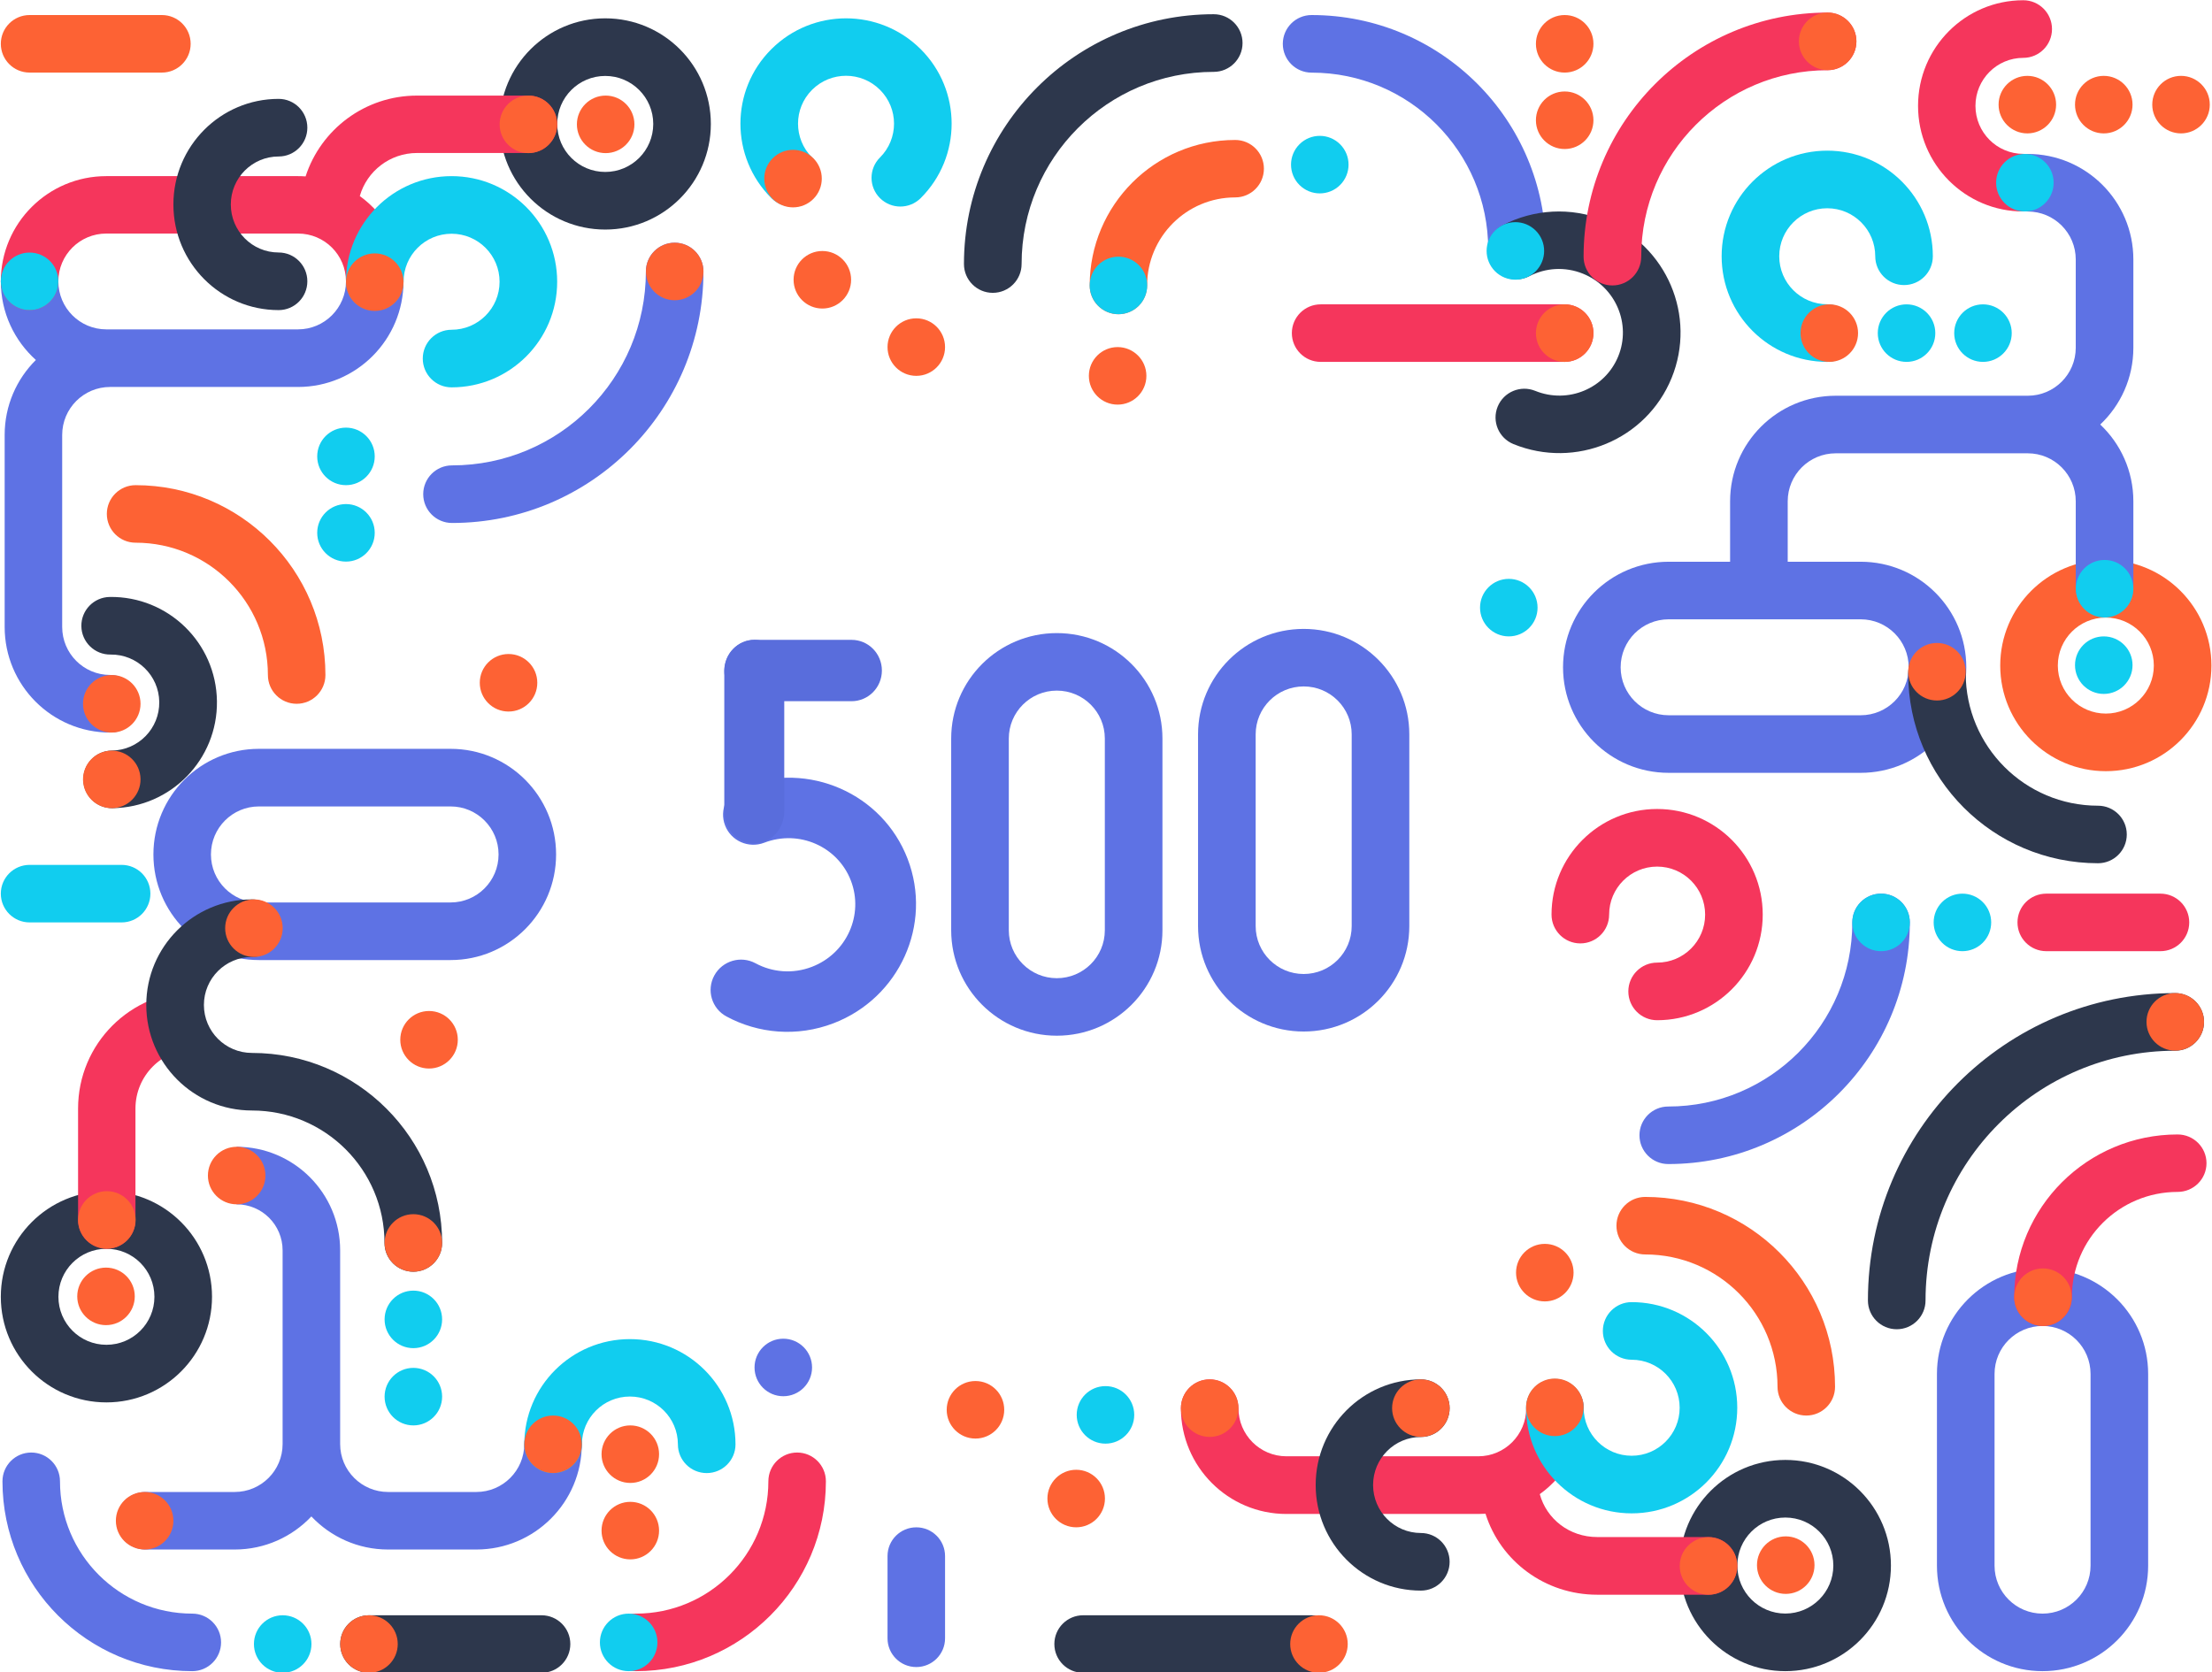
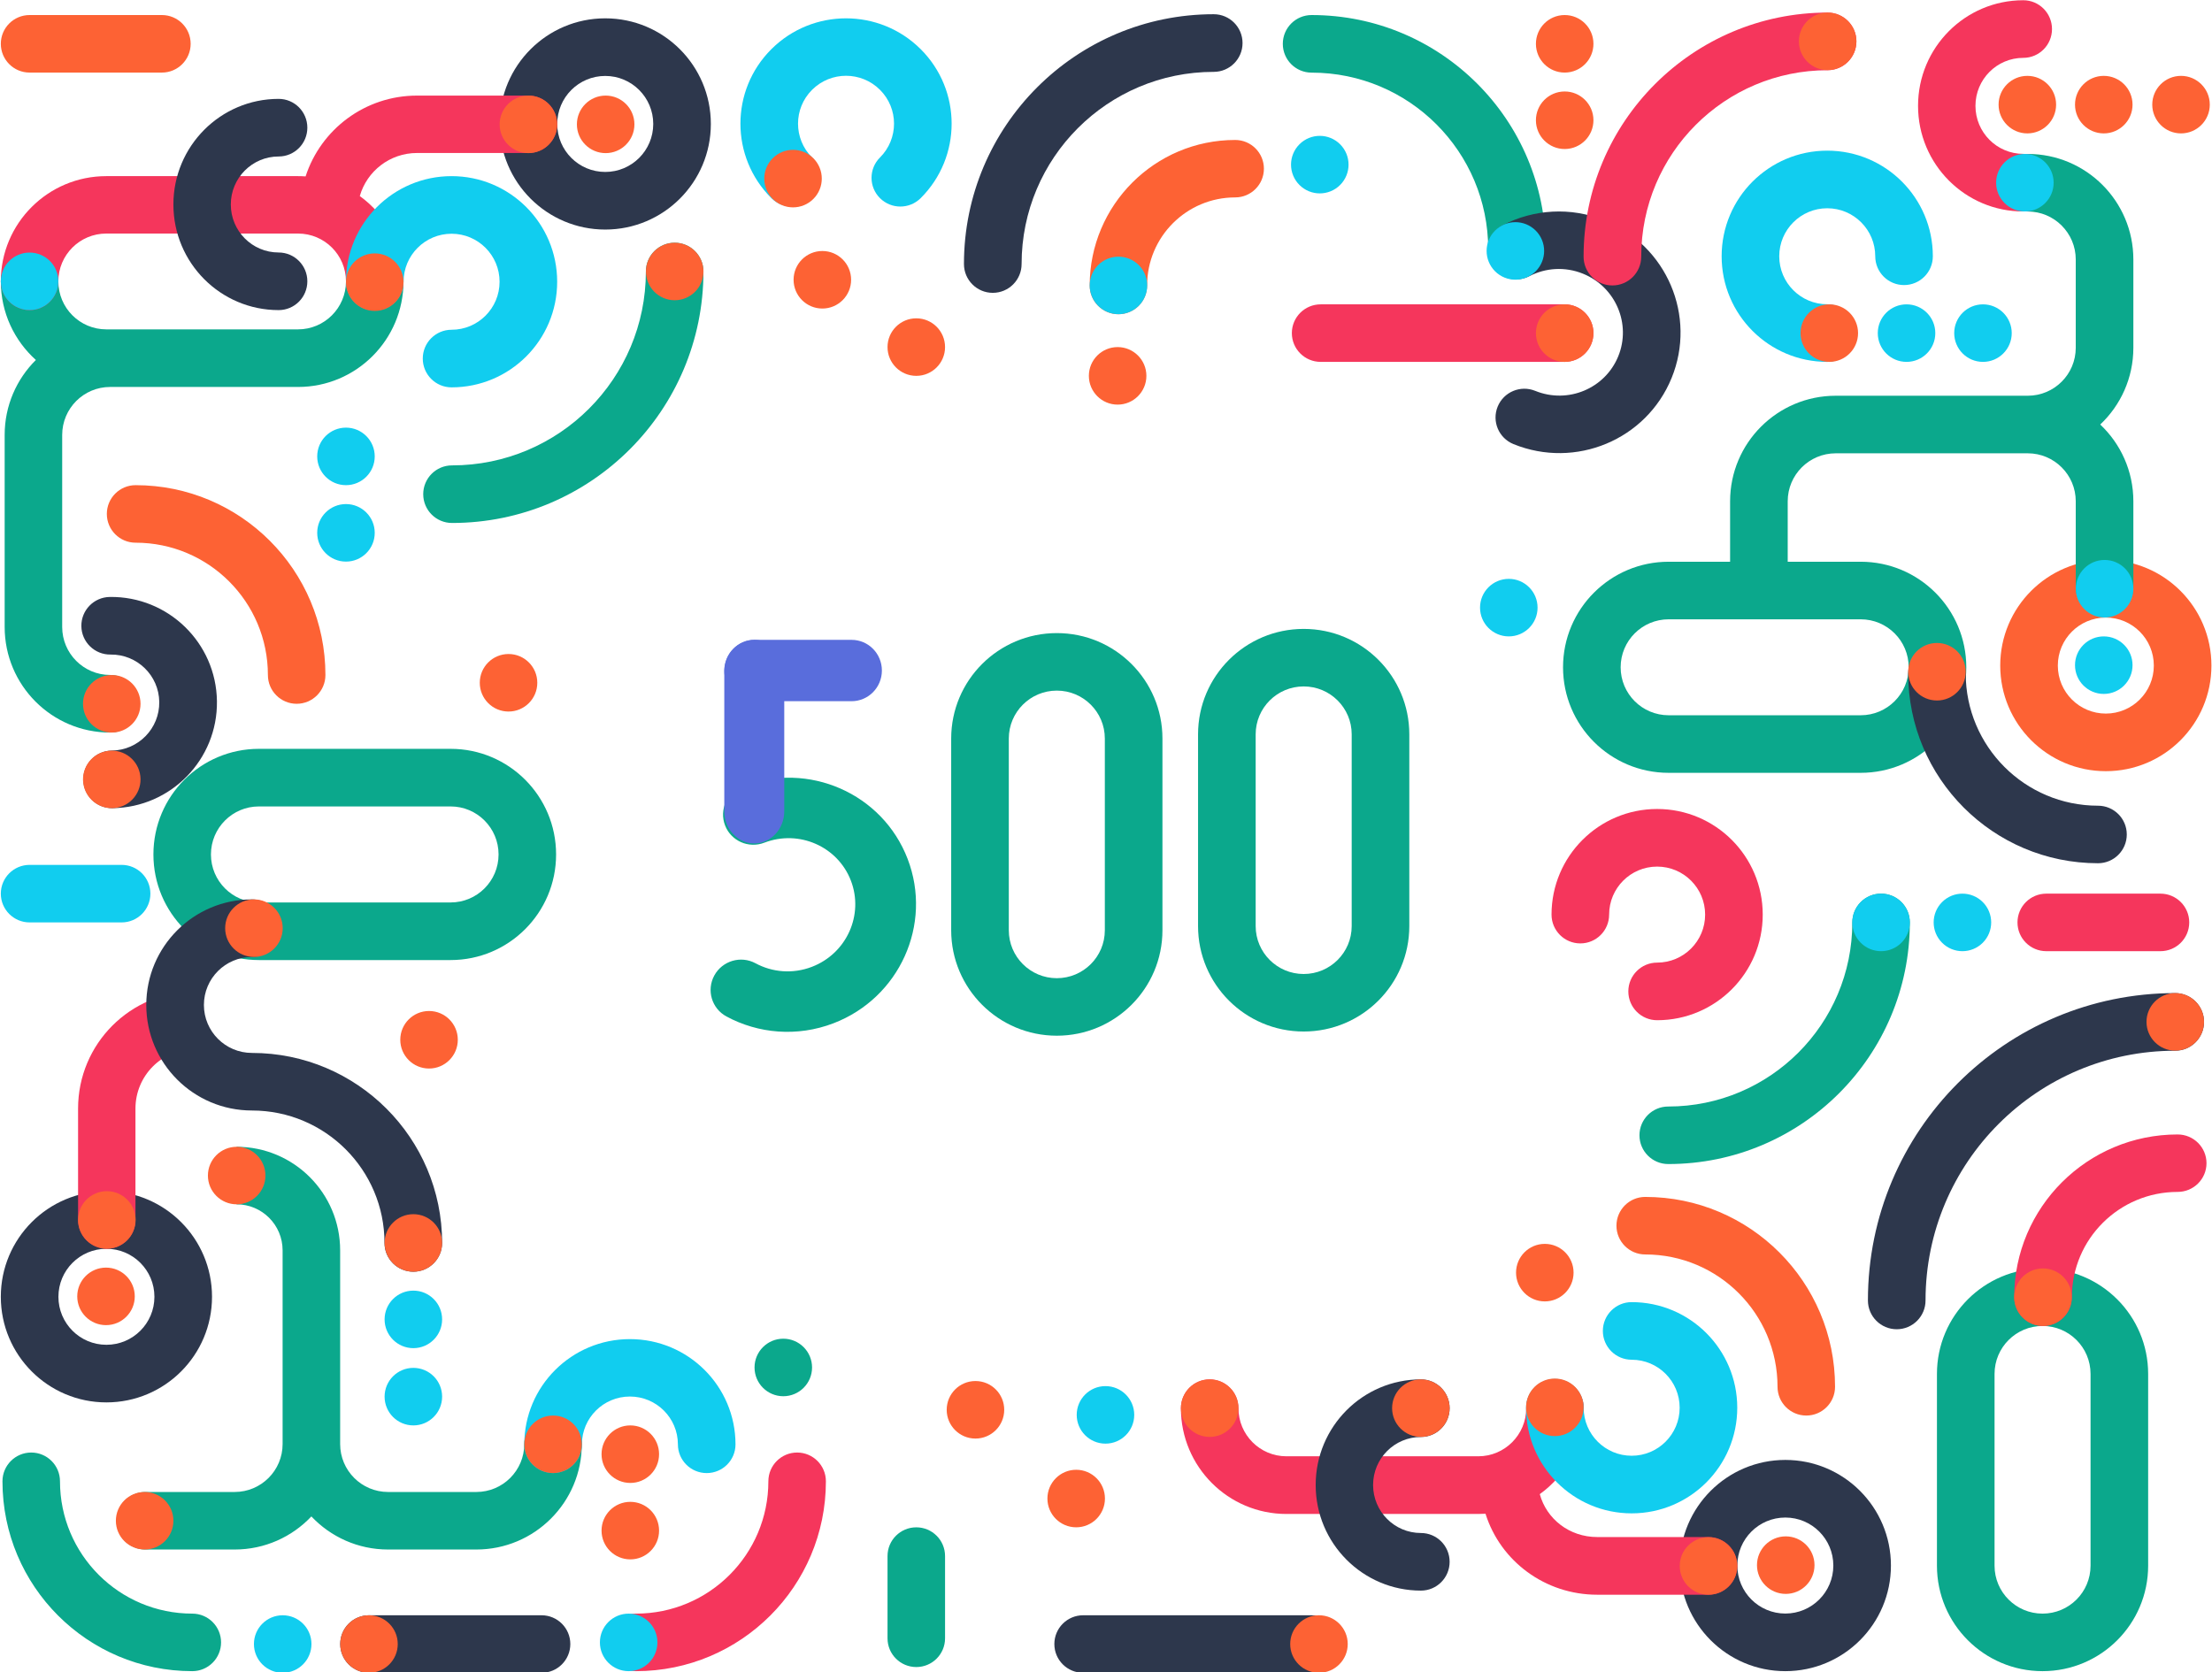
<svg xmlns="http://www.w3.org/2000/svg" height="1199" viewBox="0 0 1586 1199" width="1586">
  <g fill="none" fill-rule="evenodd" transform="translate(.589219 .178782)">
    <path d="m1543.701 477.112c0-19.013-15.405-34.426-34.416-34.426-19.011 0-34.416 15.413-34.416 34.426 0 19.013 15.405 34.426 34.416 34.426 19.011 0 34.416-15.413 34.416-34.426zm-34.416-75.737c41.822 0 75.715 33.908 75.715 75.737 0 41.829-33.893 75.737-75.715 75.737-41.822 0-75.715-33.908-75.715-75.737 0-41.829 33.893-75.737 75.715-75.737z" fill="#fd6234" />
    <path d="m1507.812 497.446c-11.384 0-20.623-9.236-20.623-20.629 0-11.393 9.239-20.629 20.623-20.629s20.623 9.236 20.623 20.629c0 11.393-9.239 20.629-20.623 20.629z" fill="#11cdef" />
    <path d="m243.348 1178.782c0-11.393 9.233-20.629 20.623-20.629h123.736c11.389 0 20.623 9.236 20.623 20.629 0 11.393-9.233 20.629-20.623 20.629h-123.736c-11.389 0-20.623-9.236-20.623-20.629z" fill="#2d374c" />
-     <path d="m398.128 612.558c0 41.829-33.854 75.737-75.616 75.737h-137.485c-41.762 0-75.616-33.908-75.616-75.737s33.854-75.737 75.616-75.737h137.485c41.762 0 75.616 33.908 75.616 75.737zm-75.616 34.426c18.982 0 34.371-15.413 34.371-34.426 0-19.013-15.389-34.426-34.371-34.426h-137.485c-18.982 0-34.371 15.413-34.371 34.426 0 19.013 15.389 34.426 34.371 34.426z" fill="#5e72e4" />
-     <path d="m1078.506 595.18c0 41.829-33.854 75.737-75.616 75.737h-137.485c-41.762 0-75.616-33.908-75.616-75.737s33.854-75.737 75.616-75.737h137.485c41.762 0 75.616 33.908 75.616 75.737zm-75.616 34.426c18.982 0 34.371-15.413 34.371-34.426 0-19.013-15.389-34.426-34.371-34.426h-137.485c-18.982 0-34.371 15.413-34.371 34.426 0 19.013 15.389 34.426 34.371 34.426z" fill="#5e72e4" transform="matrix(0 -1 1 0 338.9676 1529.327)" />
-     <path d="m901.506 598.18c0 41.829-33.854 75.737-75.616 75.737h-137.485c-41.762 0-75.616-33.908-75.616-75.737s33.854-75.737 75.616-75.737h137.485c41.762 0 75.616 33.908 75.616 75.737zm-75.616 34.426c18.982 0 34.371-15.413 34.371-34.426 0-19.013-15.389-34.426-34.371-34.426h-137.485c-18.982 0-34.371 15.413-34.371 34.426 0 19.013 15.389 34.426 34.371 34.426z" fill="#5e72e4" transform="matrix(0 -1 1 0 158.9676 1355.327)" />
-     <path d="m83.08 1090.373c0 11.393 9.236 20.629 20.629 20.629h63.949c21.674 0 41.219-9.117 55.01-23.724 13.791 14.608 33.336 23.724 55.01 23.724h63.262c41.775 0 75.639-33.864 75.639-75.638 0-11.393-9.236-20.629-20.629-20.629-11.393 0-20.629 9.236-20.629 20.629 0 18.988-15.393 34.381-34.381 34.381h-63.262c-18.988 0-34.381-15.393-34.381-34.381v-138.9c0-41.014-33.249-74.263-74.264-74.263v41.257c18.229 0 33.006 14.777 33.006 33.006v138.9c0 18.988-15.393 34.381-34.381 34.381h-63.949c-11.393 0-20.629 9.236-20.629 20.629z" fill="#5e72e4" />
+     <path d="m398.128 612.558c0 41.829-33.854 75.737-75.616 75.737h-137.485c-41.762 0-75.616-33.908-75.616-75.737s33.854-75.737 75.616-75.737h137.485c41.762 0 75.616 33.908 75.616 75.737zm-75.616 34.426c18.982 0 34.371-15.413 34.371-34.426 0-19.013-15.389-34.426-34.371-34.426h-137.485c-18.982 0-34.371 15.413-34.371 34.426 0 19.013 15.389 34.426 34.371 34.426z" fill="#0ba88c" />
+     <path d="m1078.506 595.18c0 41.829-33.854 75.737-75.616 75.737h-137.485c-41.762 0-75.616-33.908-75.616-75.737s33.854-75.737 75.616-75.737h137.485c41.762 0 75.616 33.908 75.616 75.737zm-75.616 34.426c18.982 0 34.371-15.413 34.371-34.426 0-19.013-15.389-34.426-34.371-34.426h-137.485c-18.982 0-34.371 15.413-34.371 34.426 0 19.013 15.389 34.426 34.371 34.426z" fill="#0ba88c" transform="matrix(0 -1 1 0 338.9676 1529.327)" />
+     <path d="m901.506 598.18c0 41.829-33.854 75.737-75.616 75.737h-137.485c-41.762 0-75.616-33.908-75.616-75.737s33.854-75.737 75.616-75.737h137.485c41.762 0 75.616 33.908 75.616 75.737zm-75.616 34.426c18.982 0 34.371-15.413 34.371-34.426 0-19.013-15.389-34.426-34.371-34.426h-137.485c-18.982 0-34.371 15.413-34.371 34.426 0 19.013 15.389 34.426 34.371 34.426z" fill="#0ba88c" transform="matrix(0 -1 1 0 158.9676 1355.327)" />
+     <path d="m83.08 1090.373c0 11.393 9.236 20.629 20.629 20.629h63.949c21.674 0 41.219-9.117 55.01-23.724 13.791 14.608 33.336 23.724 55.01 23.724h63.262c41.775 0 75.639-33.864 75.639-75.638 0-11.393-9.236-20.629-20.629-20.629-11.393 0-20.629 9.236-20.629 20.629 0 18.988-15.393 34.381-34.381 34.381h-63.262c-18.988 0-34.381-15.393-34.381-34.381v-138.9c0-41.014-33.249-74.263-74.264-74.263v41.257c18.229 0 33.006 14.777 33.006 33.006v138.9c0 18.988-15.393 34.381-34.381 34.381h-63.949c-11.393 0-20.629 9.236-20.629 20.629z" fill="#0ba88c" />
    <g transform="translate(460.7233 458.666)">
-       <path d="m103.184 234.667c26.746 0 48.251-21.437 48.251-47.667s-21.505-47.667-48.251-47.667c-14.776 0-27.96 6.532-36.831 16.871-7.81 9.103-21.559 10.185-30.709 2.417-9.152-7.768-10.239-21.444-2.429-30.546 16.822-19.607 41.949-32.075 69.97-32.075 50.612 0 91.816 40.645 91.816 91s-41.204 91-91.816 91c-12.03 0-21.783-9.701-21.783-21.667 0-11.966 9.753-21.667 21.783-21.667z" fill="#5e72e4" transform="matrix(.9335804 -.3583679 -.3583679 -.9335804 74.42059 401.5376)" />
+       <path d="m103.184 234.667c26.746 0 48.251-21.437 48.251-47.667s-21.505-47.667-48.251-47.667c-14.776 0-27.96 6.532-36.831 16.871-7.81 9.103-21.559 10.185-30.709 2.417-9.152-7.768-10.239-21.444-2.429-30.546 16.822-19.607 41.949-32.075 69.97-32.075 50.612 0 91.816 40.645 91.816 91s-41.204 91-91.816 91c-12.03 0-21.783-9.701-21.783-21.667 0-11.966 9.753-21.667 21.783-21.667z" fill="#0ba88c" transform="matrix(.9335804 -.3583679 -.3583679 -.9335804 74.42059 401.5376)" />
      <g fill="#596ddc">
        <path d="m79.5 0c11.874 0 21.5 10.321 21.5 23.053v99.895c0 12.731-9.626 23.053-21.5 23.053s-21.5-10.321-21.5-23.053v-99.895c0-12.731 9.626-23.053 21.5-23.053z" />
        <path d="m58 22c0-12.15 9.729-22 21.731-22h69.538c12.002 0 21.731 9.85 21.731 22 0 12.15-9.729 22-21.731 22h-69.538c-12.002 0-21.731-9.85-21.731-22z" />
      </g>
    </g>
    <path d="m630.348 112.773c13.44-13.407 13.44-35.145 0-48.553s-35.231-13.407-48.671 0c-13.44 13.407-13.44 35.145 0 48.553 8.064 8.044 8.064 21.088 0 29.131-8.064 8.045-21.14 8.045-29.203 0-29.569-29.496-29.569-77.319 0-106.815 29.567-29.496 77.507-29.496 107.076 0 29.569 29.496 29.569 77.319 0 106.815-8.064 8.045-21.138 8.045-29.203 0-8.064-8.043-8.064-21.086 0-29.131z" fill="#11cdef" />
    <path d="m553.425 113.311c8.054-8.056 21.111-8.056 29.165 0 8.054 8.056 8.054 21.117 0 29.173-8.054 8.056-21.111 8.056-29.165 0-8.054-8.056-8.054-21.117 0-29.173z" fill="#fd6234" />
    <path d="m169.106 863.458c-11.389 0-20.623-9.236-20.623-20.629 0-11.393 9.233-20.629 20.623-20.629s20.623 9.236 20.623 20.629c0 11.393-9.233 20.629-20.623 20.629z" fill="#fd6234" />
    <path d="m110.13 929.764c0-19.013-15.408-34.426-34.416-34.426s-34.416 15.413-34.416 34.426c0 19.013 15.408 34.426 34.416 34.426s34.416-15.413 34.416-34.426zm-34.416-75.737c41.816 0 75.715 33.908 75.715 75.737 0 41.829-33.899 75.737-75.715 75.737s-75.715-33.908-75.715-75.737c0-41.829 33.899-75.737 75.715-75.737z" fill="#2d374c" />
    <path d="m139.056 752.107c-23.483 0-42.52 19.107-42.52 42.678v79.849c0 11.405-9.211 20.651-20.574 20.651s-20.574-9.246-20.574-20.651v-79.849c0-46.38 37.46-83.979 83.669-83.979z" fill="#f5365c" fill-rule="nonzero" />
    <path d="m76.009 895.285c-11.39 0-20.623-9.236-20.623-20.629 0-11.393 9.233-20.629 20.623-20.629s20.623 9.236 20.623 20.629c0 11.393-9.233 20.629-20.623 20.629z" fill="#fd6234" />
    <path d="m75.42 950.098c-11.39 0-20.623-9.236-20.623-20.629 0-11.393 9.233-20.629 20.623-20.629 11.39 0 20.623 9.236 20.623 20.629 0 11.393-9.233 20.629-20.623 20.629z" fill="#fd6234" />
    <path d="m79.588 538.062c19.033-.248 34.262-15.86 34.015-34.872-.248-19.012-15.878-34.224-34.911-33.976-11.42.149-20.798-8.978-20.947-20.386-.149-11.406 8.989-20.774 20.409-20.923 41.873-.544 76.26 32.922 76.804 74.749.545 41.826-32.959 76.173-74.832 76.716-11.42.149-20.798-8.978-20.947-20.386-.148-11.406 8.989-20.774 20.409-20.922z" fill="#2d374c" />
    <path d="m180.049 686.081c-19.018 0-34.435 15.404-34.435 34.406 0 19.002 15.417 34.406 34.435 34.406 75.31 0 136.362 61.001 136.362 136.25 0 11.401-9.251 20.644-20.661 20.644s-20.661-9.243-20.661-20.644c0-52.446-42.551-94.962-95.04-94.962-41.84 0-75.757-33.889-75.757-75.694 0-41.805 33.917-75.694 75.757-75.694 11.41 0 20.661 9.243 20.661 20.644 0 11.401-9.251 20.644-20.661 20.644z" fill="#2d374c" />
    <path d="m485.463 1035.602c0-18.949-15.409-34.311-34.416-34.311s-34.416 15.362-34.416 34.311c0 11.369-9.245 20.587-20.649 20.587s-20.649-9.217-20.649-20.587c0-41.689 33.898-75.484 75.715-75.484 41.817 0 75.715 33.795 75.715 75.484 0 11.369-9.245 20.587-20.649 20.587-11.404 0-20.649-9.217-20.649-20.587z" fill="#11cdef" />
    <path d="m869.647 51.358c-76.08 0-137.755 61.693-137.755 137.796 0 11.415-9.252 20.669-20.663 20.669s-20.663-9.254-20.663-20.669c0-98.933 80.178-179.134 179.082-179.134 11.412 0 20.663 9.254 20.663 20.669s-9.252 20.669-20.663 20.669z" fill="#2d374c" />
-     <path d="m1066.444 178.564c0-69.949-56.689-126.655-126.618-126.655-11.401 0-20.644-9.245-20.644-20.65 0-11.405 9.243-20.65 20.644-20.65 92.732 0 167.906 75.196 167.906 167.955 0 11.404-9.243 20.65-20.644 20.65s-20.644-9.246-20.644-20.65z" fill="#5e72e4" />
+     <path d="m1066.444 178.564c0-69.949-56.689-126.655-126.618-126.655-11.401 0-20.644-9.245-20.644-20.65 0-11.405 9.243-20.65 20.644-20.65 92.732 0 167.906 75.196 167.906 167.955 0 11.404-9.243 20.65-20.644 20.65s-20.644-9.246-20.644-20.65z" fill="#0ba88c" />
    <g fill="#fd6234">
      <path d="m58.924 559.011c-.148-11.393 8.964-20.749 20.353-20.896 11.389-.149 20.741 8.967 20.889 20.358.148 11.393-8.964 20.747-20.353 20.896-11.388.149-20.741-8.967-20.889-20.358z" />
      <path d="m295.788 911.788c-11.389 0-20.623-9.236-20.623-20.629 0-11.393 9.233-20.629 20.623-20.629s20.623 9.236 20.623 20.629c0 11.393-9.233 20.629-20.623 20.629z" />
      <path d="m395.955 1056.189c-11.389 0-20.623-9.236-20.623-20.629 0-11.393 9.233-20.629 20.623-20.629s20.623 9.236 20.623 20.629c0 11.393-9.233 20.629-20.623 20.629z" />
      <path d="m103.113 1111.002c-11.39 0-20.623-9.236-20.623-20.629 0-11.393 9.233-20.629 20.623-20.629 11.39 0 20.623 9.236 20.623 20.629 0 11.393-9.233 20.629-20.623 20.629z" />
    </g>
    <path d="m295.788 966.601c-11.389 0-20.623-9.236-20.623-20.629s9.233-20.629 20.623-20.629 20.623 9.236 20.623 20.629-9.233 20.629-20.623 20.629z" fill="#11cdef" />
    <path d="m295.788 1022.004c-11.389 0-20.623-9.236-20.623-20.629 0-11.393 9.233-20.629 20.623-20.629s20.623 9.236 20.623 20.629c0 11.393-9.233 20.629-20.623 20.629z" fill="#11cdef" />
    <path d="m451.342 1063.261c-11.389 0-20.623-9.236-20.623-20.629 0-11.393 9.233-20.629 20.623-20.629 11.389 0 20.623 9.236 20.623 20.629 0 11.393-9.233 20.629-20.623 20.629z" fill="#fd6234" />
    <path d="m451.342 1118.075c-11.389 0-20.623-9.236-20.623-20.629 0-11.393 9.233-20.629 20.623-20.629 11.389 0 20.623 9.236 20.623 20.629 0 11.393-9.233 20.629-20.623 20.629z" fill="#fd6234" />
    <path d="m307.033 766.079c-11.389 0-20.623-9.236-20.623-20.629 0-11.393 9.233-20.629 20.623-20.629s20.623 9.236 20.623 20.629c0 11.393-9.233 20.629-20.623 20.629z" fill="#fd6234" />
    <path d="m181.48 686.051c-11.389 0-20.623-9.236-20.623-20.629 0-11.393 9.233-20.629 20.623-20.629s20.623 9.236 20.623 20.629c0 11.393-9.233 20.629-20.623 20.629z" fill="#fd6234" />
    <path d="m1153.156 655.697c0-19.013 15.409-34.426 34.416-34.426s34.416 15.413 34.416 34.426c0 19.013-15.409 34.426-34.416 34.426-11.404 0-20.649 9.248-20.649 20.655 0 11.407 9.245 20.655 20.649 20.655 41.817 0 75.715-33.908 75.715-75.737s-33.898-75.737-75.715-75.737-75.715 33.908-75.715 75.737c0 11.407 9.245 20.655 20.649 20.655 11.404 0 20.649-9.248 20.649-20.655z" fill="#f5365c" fill-rule="nonzero" />
    <path d="m589.033 221.079c-11.391 0-20.623-9.236-20.623-20.629 0-11.393 9.232-20.629 20.623-20.629 11.389 0 20.623 9.236 20.623 20.629 0 11.393-9.233 20.629-20.623 20.629z" fill="#fd6234" />
    <path d="m656.39 269.352c-11.391 0-20.623-9.236-20.623-20.629 0-11.393 9.232-20.629 20.623-20.629 11.389 0 20.623 9.236 20.623 20.629 0 11.393-9.233 20.629-20.623 20.629z" fill="#fd6234" />
    <path d="m364.033 510.079c-11.389 0-20.623-9.236-20.623-20.629 0-11.393 9.233-20.629 20.623-20.629s20.623 9.236 20.623 20.629c0 11.393-9.233 20.629-20.623 20.629z" fill="#fd6234" />
-     <path d="m561.033 1001.079c-11.389 0-20.623-9.236-20.623-20.629 0-11.393 9.233-20.629 20.623-20.629s20.623 9.236 20.623 20.629c0 11.393-9.233 20.629-20.623 20.629z" fill="#5e72e4" />
-     <path d="m1409.24 478.339c0 41.802-33.903 75.689-75.726 75.689h-137.683c-41.823 0-75.726-33.887-75.726-75.689s33.903-75.689 75.726-75.689h44.059v-43.349c0-41.801 33.903-75.689 75.726-75.689h137.683c19.014 0 34.421-15.403 34.421-34.404v-63.303c0-19.001-15.407-34.404-34.421-34.404-11.4 0-20.652-9.242-20.652-20.642 0-11.401 9.252-20.642 20.652-20.642 41.828 0 75.726 33.887 75.726 75.689v63.303c0 21.688-9.128 41.248-23.75 55.046 14.622 13.8 23.75 33.358 23.75 55.046v61.927c0 11.4-9.252 20.642-20.652 20.642-11.4 0-20.652-9.242-20.652-20.642v-61.927c0-19.001-15.407-34.404-34.421-34.404h-137.683c-19.01 0-34.421 15.403-34.421 34.404v43.349h52.319c41.823 0 75.726 33.887 75.726 75.689zm-213.409-34.404c-19.01 0-34.421 15.403-34.421 34.404s15.411 34.404 34.421 34.404h137.683c19.01 0 34.421-15.403 34.421-34.404s-15.411-34.404-34.421-34.404z" fill="#5e72e4" />
+     <path d="m561.033 1001.079c-11.389 0-20.623-9.236-20.623-20.629 0-11.393 9.233-20.629 20.623-20.629s20.623 9.236 20.623 20.629c0 11.393-9.233 20.629-20.623 20.629z" fill="#0ba88c" />
+     <path d="m1409.24 478.339c0 41.802-33.903 75.689-75.726 75.689h-137.683c-41.823 0-75.726-33.887-75.726-75.689s33.903-75.689 75.726-75.689h44.059v-43.349c0-41.801 33.903-75.689 75.726-75.689h137.683c19.014 0 34.421-15.403 34.421-34.404v-63.303c0-19.001-15.407-34.404-34.421-34.404-11.4 0-20.652-9.242-20.652-20.642 0-11.401 9.252-20.642 20.652-20.642 41.828 0 75.726 33.887 75.726 75.689v63.303c0 21.688-9.128 41.248-23.75 55.046 14.622 13.8 23.75 33.358 23.75 55.046v61.927c0 11.4-9.252 20.642-20.652 20.642-11.4 0-20.652-9.242-20.652-20.642v-61.927c0-19.001-15.407-34.404-34.421-34.404h-137.683c-19.01 0-34.421 15.403-34.421 34.404v43.349h52.319c41.823 0 75.726 33.887 75.726 75.689zm-213.409-34.404c-19.01 0-34.421 15.403-34.421 34.404s15.411 34.404 34.421 34.404h137.683c19.01 0 34.421-15.403 34.421-34.404s-15.411-34.404-34.421-34.404z" fill="#0ba88c" />
    <path d="m1100.162 280.109c23.486 9.552 50.085-1.653 59.524-24.762 9.437-23.109-1.735-49.677-25.222-59.23-12.976-5.277-26.906-4.231-38.416 1.71-10.134 5.23-22.597 1.273-27.838-8.839s-1.275-22.549 8.857-27.779c21.827-11.266 48.38-13.278 72.988-3.269 44.446 18.075 66.006 68.603 47.887 112.967-18.118 44.365-68.928 65.458-113.374 47.382-10.564-4.297-15.638-16.327-11.332-26.869 4.305-10.543 16.36-15.606 26.925-11.31z" fill="#2d374c" />
    <path d="m1408.823 482.711c0 52.408 42.469 94.892 94.864 94.892 11.384 0 20.623 9.236 20.623 20.629s-9.239 20.629-20.623 20.629c-75.177 0-136.11-60.956-136.11-136.149 0-11.393 9.239-20.629 20.623-20.629 11.384 0 20.623 9.236 20.623 20.629z" fill="#2d374c" />
    <path d="m1388.201 502.161c-11.384 0-20.623-9.236-20.623-20.629 0-11.393 9.239-20.629 20.623-20.629 11.384 0 20.623 9.236 20.623 20.629 0 11.393-9.239 20.629-20.623 20.629z" fill="#fd6234" />
    <path d="m455.467 1156.974c52.393 0 94.864-42.484 94.864-94.892 0-11.393 9.233-20.629 20.623-20.629 11.389 0 20.623 9.236 20.623 20.629 0 75.193-60.939 136.149-136.11 136.149-11.389 0-20.623-9.236-20.623-20.629 0-11.393 9.233-20.629 20.623-20.629z" fill="#f5365c" fill-rule="nonzero" />
    <path d="m800.749 289.98c-11.389 0-20.623-9.236-20.623-20.629s9.233-20.629 20.623-20.629c11.389 0 20.623 9.236 20.623 20.629s-9.233 20.629-20.623 20.629z" fill="#fd6234" />
    <path d="m1086.411 912.45c0 11.393 9.233 20.629 20.623 20.629 11.389 0 20.623-9.236 20.623-20.629 0-11.393-9.233-20.629-20.623-20.629-11.389 0-20.623 9.236-20.623 20.629z" fill="#fd6234" />
-     <path d="m1463.915 1198.232c-41.822 0-75.715-33.864-75.715-75.639v-137.525c0-41.774 33.893-75.639 75.715-75.639s75.715 33.864 75.715 75.639v137.525c0 41.774-33.893 75.639-75.715 75.639zm34.416-75.639v-137.525c0-18.988-15.404-34.381-34.416-34.381s-34.416 15.393-34.416 34.381v137.525c0 18.988 15.405 34.381 34.416 34.381s34.416-15.393 34.416-34.381z" fill="#5e72e4" />
+     <path d="m1463.915 1198.232c-41.822 0-75.715-33.864-75.715-75.639v-137.525c0-41.774 33.893-75.639 75.715-75.639s75.715 33.864 75.715 75.639v137.525c0 41.774-33.893 75.639-75.715 75.639zm34.416-75.639v-137.525c0-18.988-15.404-34.381-34.416-34.381s-34.416 15.393-34.416 34.381v137.525c0 18.988 15.405 34.381 34.416 34.381s34.416-15.393 34.416-34.381z" fill="#0ba88c" />
    <path d="m1484.951 930.088c0-41.715 33.945-75.53 75.833-75.53 11.416 0 20.682-9.223 20.682-20.599 0-11.376-9.265-20.599-20.682-20.599-64.72 0-117.196 52.262-117.196 116.729 0 11.376 9.265 20.599 20.682 20.599s20.682-9.223 20.682-20.599z" fill="#f5365c" fill-rule="nonzero" />
    <path d="m1484.833 930.059c0-11.394-9.239-20.629-20.623-20.629-11.384 0-20.623 9.235-20.623 20.629 0 11.393 9.239 20.629 20.623 20.629 11.384 0 20.623-9.236 20.623-20.629z" fill="#fd6234" />
    <path d="m1279.49 1088.069c-19.007 0-34.416 15.413-34.416 34.426 0 19.013 15.409 34.426 34.416 34.426s34.416-15.413 34.416-34.426c0-19.013-15.409-34.426-34.416-34.426zm-75.715 34.426c0-41.829 33.898-75.737 75.715-75.737s75.715 33.908 75.715 75.737-33.898 75.737-75.715 75.737-75.715-33.908-75.715-75.737z" fill="#2d374c" />
    <path d="m866.752 988.998c11.395 0 20.633 9.26 20.633 20.681 0 19.036 15.396 34.469 34.388 34.469h137.552c18.992 0 34.388-15.432 34.388-34.469 0-11.422 9.238-20.681 20.633-20.681s20.633 9.26 20.633 20.681c0 25.383-12.442 47.852-31.545 61.617 4.847 17.79 21.179 30.76 41.174 30.76h79.78c11.395 0 20.633 9.26 20.633 20.681s-9.238 20.681-20.633 20.681h-79.78c-37.319 0-69.374-23.975-80.093-58.083-1.715.116-3.446.175-5.19.175h-137.552c-41.783 0-75.654-33.95-75.654-75.831 0-11.422 9.238-20.681 20.633-20.681z" fill="#f5365c" fill-rule="nonzero" />
    <path d="m1134.89 1009.332c0 19.013 15.409 34.426 34.416 34.426s34.416-15.413 34.416-34.426c0-19.013-15.409-34.426-34.416-34.426-11.404 0-20.649-9.248-20.649-20.655s9.245-20.655 20.649-20.655c41.817 0 75.715 33.908 75.715 75.737 0 41.829-33.898 75.737-75.715 75.737s-75.715-33.908-75.715-75.737c0-11.407 9.245-20.655 20.649-20.655s20.649 9.248 20.649 20.655z" fill="#11cdef" />
    <path d="m1134.836 1009.037c0 11.393-9.233 20.629-20.623 20.629-11.389 0-20.623-9.236-20.623-20.629 0-11.393 9.233-20.629 20.623-20.629 11.389 0 20.623 9.236 20.623 20.629z" fill="#fd6234" />
    <path d="m887.364 1009.627c0 11.393-9.233 20.629-20.623 20.629s-20.623-9.236-20.623-20.629c0-11.393 9.233-20.629 20.623-20.629s20.623 9.236 20.623 20.629z" fill="#fd6234" />
    <path d="m1245.02 1122.79c0 11.393-9.233 20.629-20.623 20.629s-20.623-9.236-20.623-20.629c0-11.393 9.233-20.629 20.623-20.629s20.623 9.236 20.623 20.629z" fill="#fd6234" />
    <path d="m1300.407 1122.2c0 11.393-9.233 20.629-20.623 20.629-11.389 0-20.623-9.236-20.623-20.629 0-11.393 9.233-20.629 20.623-20.629 11.389 0 20.623 9.236 20.623 20.629z" fill="#fd6234" />
    <path d="m1018.213 1030.309c-18.944 0-34.301 15.413-34.301 34.426 0 19.013 15.357 34.426 34.301 34.426 11.366 0 20.581 9.248 20.581 20.655s-9.215 20.655-20.581 20.655c-41.677 0-75.462-33.908-75.462-75.737 0-41.829 33.785-75.737 75.462-75.737 11.366 0 20.581 9.248 20.581 20.655s-9.215 20.655-20.581 20.655z" fill="#2d374c" />
    <path d="m1309.793 50.181c-73.801 0-133.628 59.845-133.628 133.667 0 11.415-9.252 20.67-20.664 20.67s-20.664-9.255-20.664-20.67c0-96.654 78.331-175.008 174.957-175.008 11.412 0 20.664 9.254 20.664 20.67 0 11.416-9.252 20.67-20.664 20.67z" fill="#f5365c" fill-rule="nonzero" />
    <path d="m1273.892 994.303c0-52.408-42.472-94.892-94.864-94.892-11.389 0-20.623-9.236-20.623-20.629 0-11.393 9.233-20.629 20.623-20.629 75.171 0 136.11 60.956 136.11 136.149 0 11.393-9.233 20.629-20.623 20.629s-20.623-9.236-20.623-20.629z" fill="#fd6234" />
-     <path d="m42.424 1062.083c0 52.408 42.472 94.892 94.864 94.892 11.389 0 20.623 9.236 20.623 20.629 0 11.393-9.233 20.629-20.623 20.629-75.171 0-136.109-60.956-136.109-136.149 0-11.393 9.233-20.629 20.623-20.629 11.389 0 20.623 9.236 20.623 20.629z" fill="#5e72e4" />
+     <path d="m42.424 1062.083c0 52.408 42.472 94.892 94.864 94.892 11.389 0 20.623 9.236 20.623 20.629 0 11.393-9.233 20.629-20.623 20.629-75.171 0-136.109-60.956-136.109-136.149 0-11.393 9.233-20.629 20.623-20.629 11.389 0 20.623 9.236 20.623 20.629z" fill="#0ba88c" />
    <path d="m1038.794 1009.627c0 11.393-9.233 20.629-20.623 20.629-11.389 0-20.623-9.236-20.623-20.629 0-11.393 9.233-20.629 20.623-20.629 11.389 0 20.623 9.236 20.623 20.629z" fill="#fd6234" />
    <path d="m433.371 123.129c-19.007 0-34.416-15.413-34.416-34.426 0-19.013 15.409-34.426 34.416-34.426s34.416 15.413 34.416 34.426c0 19.013-15.409 34.426-34.416 34.426zm-75.715-34.426c0 41.828 33.898 75.737 75.715 75.737s75.715-33.908 75.715-75.737c0-41.828-33.898-75.737-75.715-75.737s-75.715 33.908-75.715 75.737z" fill="#2d374c" />
-     <path d="m20.623 180.943c11.39 0 20.623 9.247 20.623 20.652 0 19.01 15.389 34.42 34.371 34.42h137.485c18.982 0 34.371-15.411 34.371-34.42 0-11.406 9.233-20.652 20.623-20.652 11.389 0 20.623 9.247 20.623 20.652 0 41.822-33.854 75.725-75.616 75.725h-134.709c-.009 0-.017 0-.026 0-18.983 0-34.371 15.411-34.371 34.42v137.682c0 19.01 15.389 34.42 34.371 34.42 11.39 0 20.623 9.247 20.623 20.652 0 11.406-9.233 20.652-20.623 20.652-41.762 0-75.616-33.903-75.616-75.725v-137.682c0-21.027 8.558-40.053 22.376-53.774-15.424-13.863-25.126-33.983-25.126-56.371 0-11.406 9.233-20.652 20.623-20.652z" fill="#5e72e4" />
+     <path d="m20.623 180.943c11.39 0 20.623 9.247 20.623 20.652 0 19.01 15.389 34.42 34.371 34.42h137.485c18.982 0 34.371-15.411 34.371-34.42 0-11.406 9.233-20.652 20.623-20.652 11.389 0 20.623 9.247 20.623 20.652 0 41.822-33.854 75.725-75.616 75.725h-134.709c-.009 0-.017 0-.026 0-18.983 0-34.371 15.411-34.371 34.42v137.682c0 19.01 15.389 34.42 34.371 34.42 11.39 0 20.623 9.247 20.623 20.652 0 11.406-9.233 20.652-20.623 20.652-41.762 0-75.616-33.903-75.616-75.725v-137.682c0-21.027 8.558-40.053 22.376-53.774-15.424-13.863-25.126-33.983-25.126-56.371 0-11.406 9.233-20.652 20.623-20.652z" fill="#0ba88c" />
    <path d="m218.522 126.321c10.893-33.627 42.552-57.951 79.909-57.951h79.826c11.401 0 20.645 9.214 20.645 20.58 0 11.366-9.243 20.58-20.645 20.58h-79.826c-19.514 0-35.968 13.06-41.047 30.89 18.984 13.713 31.334 36.013 31.334 61.194 0 11.369-9.233 20.587-20.623 20.587-11.389 0-20.623-9.217-20.623-20.587 0-18.949-15.389-34.311-34.371-34.311h-137.485c-18.983 0-34.371 15.362-34.371 34.311 0 11.369-9.233 20.587-20.623 20.587-11.39 0-20.623-9.217-20.623-20.587 0-41.689 33.855-75.484 75.616-75.484h137.485c1.823 0 3.63.064 5.421.191z" fill="#f5365c" fill-rule="nonzero" />
    <path d="m288.771 201.866c0-19.013 15.409-34.426 34.416-34.426s34.416 15.413 34.416 34.426c0 19.013-15.409 34.426-34.416 34.426-11.404 0-20.649 9.248-20.649 20.655s9.245 20.655 20.649 20.655c41.817 0 75.715-33.908 75.715-75.737 0-41.829-33.898-75.737-75.715-75.737s-75.715 33.908-75.715 75.737c0 11.407 9.245 20.655 20.649 20.655s20.649-9.248 20.649-20.655z" fill="#11cdef" />
    <path d="m288.717 202.161c0-11.393-9.233-20.629-20.623-20.629-11.389 0-20.623 9.236-20.623 20.629 0 11.393 9.233 20.629 20.623 20.629 11.389 0 20.623-9.236 20.623-20.629z" fill="#fd6234" />
    <path d="m41.245 201.572c0-11.393-9.233-20.629-20.623-20.629-11.389 0-20.623 9.236-20.623 20.629 0 11.393 9.233 20.629 20.623 20.629 11.389 0 20.623-9.236 20.623-20.629z" fill="#11cdef" />
    <path d="m268.095 327.112c0-11.393-9.233-20.629-20.623-20.629s-20.623 9.236-20.623 20.629c0 11.393 9.233 20.629 20.623 20.629s20.623-9.236 20.623-20.629z" fill="#11cdef" />
    <path d="m268.095 381.925c0-11.393-9.233-20.629-20.623-20.629s-20.623 9.236-20.623 20.629c0 11.393 9.233 20.629 20.623 20.629s20.623-9.236 20.623-20.629z" fill="#11cdef" />
    <path d="m222.725 1178.782c0-11.393-9.233-20.629-20.623-20.629-11.389 0-20.623 9.236-20.623 20.629 0 11.393 9.233 20.629 20.623 20.629 11.389 0 20.623-9.236 20.623-20.629z" fill="#11cdef" />
    <path d="m284.593 1178.782c0-11.393-9.233-20.629-20.623-20.629s-20.623 9.236-20.623 20.629c0 11.393 9.233 20.629 20.623 20.629s20.623-9.236 20.623-20.629z" fill="#fd6234" />
    <path d="m470.786 1177.603c0-11.393-9.233-20.629-20.623-20.629s-20.623 9.236-20.623 20.629c0 11.393 9.233 20.629 20.623 20.629s20.623-9.236 20.623-20.629z" fill="#11cdef" />
    <path d="m398.901 88.998c0-11.393-9.233-20.629-20.623-20.629-11.389 0-20.623 9.236-20.623 20.629 0 11.393 9.233 20.629 20.623 20.629 11.389 0 20.623-9.236 20.623-20.629z" fill="#fd6234" />
    <path d="m454.288 88.998c0-11.393-9.233-20.629-20.623-20.629-11.389 0-20.623 9.236-20.623 20.629 0 11.393 9.233 20.629 20.623 20.629 11.389 0 20.623-9.236 20.623-20.629z" fill="#fd6234" />
    <path d="m199.198 180.889c-18.944 0-34.301-15.413-34.301-34.426 0-19.013 15.357-34.426 34.301-34.426 11.366 0 20.581-9.248 20.581-20.655 0-11.408-9.215-20.655-20.581-20.655-41.677 0-75.462 33.908-75.462 75.737 0 41.829 33.785 75.737 75.462 75.737 11.366 0 20.581-9.248 20.581-20.655s-9.215-20.655-20.581-20.655z" fill="#2d374c" />
    <path d="m96.632 388.998c52.393 0 94.864 42.484 94.864 94.892 0 11.393 9.233 20.629 20.623 20.629s20.623-9.236 20.623-20.629c0-75.193-60.939-136.149-136.11-136.149-11.39 0-20.623 9.236-20.623 20.629 0 11.393 9.233 20.629 20.623 20.629z" fill="#fd6234" />
    <path d="m100.167 504.519c0-11.393-9.233-20.629-20.623-20.629s-20.623 9.236-20.623 20.629 9.233 20.629 20.623 20.629 20.623-9.236 20.623-20.629z" fill="#fd6234" />
    <path d="m812.656 1014.45c0 11.393-9.233 20.629-20.623 20.629s-20.623-9.236-20.623-20.629c0-11.393 9.233-20.629 20.623-20.629s20.623 9.236 20.623 20.629z" fill="#11cdef" />
    <path d="m791.656 1074.45c0 11.393-9.233 20.629-20.623 20.629s-20.623-9.236-20.623-20.629c0-11.393 9.233-20.629 20.623-20.629s20.623 9.236 20.623 20.629z" fill="#fd6234" />
    <path d="m719.437 1010.806c0 11.393-9.233 20.629-20.623 20.629-11.389 0-20.623-9.236-20.623-20.629 0-11.393 9.233-20.629 20.623-20.629 11.389 0 20.623 9.236 20.623 20.629z" fill="#fd6234" />
    <path d="m1081.217 456.189c-11.389 0-20.623-9.236-20.623-20.629 0-11.393 9.233-20.629 20.623-20.629 11.389 0 20.623 9.236 20.623 20.629 0 11.393-9.233 20.629-20.623 20.629z" fill="#11cdef" />
-     <path d="m462.497 194.519c0 76.788-62.23 139.036-138.995 139.036-11.4 0-20.643 9.245-20.643 20.649s9.242 20.649 20.643 20.649c99.566 0 180.281-80.738 180.281-180.333 0-11.404-9.242-20.649-20.643-20.649-11.4 0-20.643 9.245-20.643 20.649z" fill="#5e72e4" />
+     <path d="m462.497 194.519c0 76.788-62.23 139.036-138.995 139.036-11.4 0-20.643 9.245-20.643 20.649s9.242 20.649 20.643 20.649c99.566 0 180.281-80.738 180.281-180.333 0-11.404-9.242-20.649-20.643-20.649-11.4 0-20.643 9.245-20.643 20.649z" fill="#0ba88c" />
    <path d="m1141.907 238.703c0 11.393-9.25 20.629-20.66 20.629h-174.923c-11.41 0-20.66-9.236-20.66-20.629s9.25-20.629 20.66-20.629h174.923c11.41 0 20.66 9.236 20.66 20.629z" fill="#f5365c" fill-rule="nonzero" />
    <path d="m503.783 194.499c0-11.393-9.233-20.629-20.623-20.629s-20.623 9.236-20.623 20.629c0 11.393 9.233 20.629 20.623 20.629s20.623-9.236 20.623-20.629z" fill="#fd6234" />
    <path d="m1100.514 194.351c-8.054 8.056-21.112 8.056-29.165 0-8.054-8.056-8.054-21.118 0-29.173 8.052-8.056 21.111-8.056 29.165 0 8.054 8.055 8.054 21.117 0 29.173z" fill="#11cdef" />
    <path d="m960.279 132.465c-8.054 8.056-21.112 8.056-29.165 0-8.054-8.056-8.054-21.117 0-29.173 8.052-8.056 21.111-8.056 29.165 0 8.054 8.056 8.054 21.117 0 29.173z" fill="#11cdef" />
    <path d="m0 640.668c0-11.393 9.233-20.629 20.623-20.629h65.993c11.39 0 20.623 9.236 20.623 20.629 0 11.393-9.233 20.629-20.623 20.629h-65.993c-11.39 0-20.623-9.236-20.623-20.629z" fill="#11cdef" />
-     <path d="m656.39 1195.285c-11.389 0-20.623-9.218-20.623-20.588v-59.02c0-11.37 9.233-20.588 20.623-20.588 11.389 0 20.623 9.218 20.623 20.588v59.02c0 11.37-9.233 20.588-20.623 20.588z" fill="#5e72e4" />
+     <path d="m656.39 1195.285c-11.389 0-20.623-9.218-20.623-20.588v-59.02c0-11.37 9.233-20.588 20.623-20.588 11.389 0 20.623 9.218 20.623 20.588v59.02c0 11.37-9.233 20.588-20.623 20.588z" fill="#0ba88c" />
    <path d="m755.379 1178.782c0-11.393 9.242-20.629 20.642-20.629h163.763c11.4 0 20.642 9.236 20.642 20.629 0 11.393-9.242 20.629-20.642 20.629h-163.763c-11.4 0-20.642-9.236-20.642-20.629z" fill="#2d374c" />
    <path d="m0 31.238c0-11.393 9.233-20.629 20.623-20.629h94.864c11.39 0 20.623 9.236 20.623 20.629 0 11.393-9.233 20.629-20.623 20.629h-94.864c-11.39 0-20.623-9.236-20.623-20.629z" fill="#fd6234" />
    <path d="m945.108 1199.411c-11.389 0-20.623-9.236-20.623-20.629 0-11.393 9.233-20.629 20.623-20.629s20.623 9.236 20.623 20.629c0 11.393-9.233 20.629-20.623 20.629z" fill="#fd6234" />
    <path d="m885.04 141.389c-34.874 0-63.144 28.279-63.144 63.162 0 11.375-9.219 20.596-20.59 20.596-11.373 0-20.59-9.222-20.59-20.596 0-57.634 46.707-104.355 104.324-104.355 11.371 0 20.59 9.221 20.59 20.596 0 11.375-9.219 20.596-20.59 20.596z" fill="#fd6234" />
    <path d="m786.756 189.932c8.052-8.056 21.111-8.056 29.165 0 8.054 8.056 8.054 21.117 0 29.173-8.054 8.056-21.112 8.056-29.165 0-8.054-8.056-8.054-21.117 0-29.173z" fill="#11cdef" />
-     <path d="m1195.526 793.32c72.893 0 131.985-59.109 131.985-132.024 0-11.393 9.233-20.629 20.623-20.629s20.623 9.236 20.623 20.629c0 95.701-77.558 173.281-173.23 173.281-11.389 0-20.623-9.236-20.623-20.629 0-11.393 9.233-20.629 20.623-20.629z" fill="#5e72e4" />
+     <path d="m1195.526 793.32c72.893 0 131.985-59.109 131.985-132.024 0-11.393 9.233-20.629 20.623-20.629s20.623 9.236 20.623 20.629c0 95.701-77.558 173.281-173.23 173.281-11.389 0-20.623-9.236-20.623-20.629 0-11.393 9.233-20.629 20.623-20.629z" fill="#0ba88c" />
    <path d="m1362.716 675.883c-8.054 8.056-21.112 8.056-29.165 0-8.054-8.056-8.054-21.118 0-29.173 8.052-8.056 21.111-8.056 29.165 0 8.054 8.055 8.054 21.117 0 29.173z" fill="#11cdef" />
    <path d="m1421.047 675.883c-8.057 8.056-21.118 8.056-29.16 0-8.057-8.056-8.057-21.118 0-29.173 8.043-8.056 21.104-8.056 29.16 0 8.057 8.055 8.057 21.117 0 29.173z" fill="#11cdef" />
    <path d="m1559.041 753.309c-98.875 0-179.022 80.174-179.022 179.074 0 11.411-9.249 20.662-20.656 20.662-11.408 0-20.656-9.251-20.656-20.662 0-121.723 98.641-220.399 220.334-220.399 11.402 0 20.656 9.251 20.656 20.662 0 11.411-9.254 20.662-20.656 20.662z" fill="#2d374c" />
    <path d="m1141.907 238.6c.057 11.393-9.128 20.676-20.519 20.733-11.389.057-20.668-9.131-20.726-20.525-.057-11.393 9.129-20.674 20.519-20.733 11.389-.057 20.67 9.132 20.726 20.525z" fill="#fd6234" />
    <path d="m1330.457 29.365c.057 11.393-9.128 20.675-20.519 20.733-11.389.057-20.668-9.132-20.726-20.524-.057-11.393 9.129-20.675 20.519-20.733 11.389-.057 20.67 9.132 20.726 20.524z" fill="#fd6234" />
    <path d="m1141.907 31.133c.057 11.393-9.128 20.675-20.519 20.733-11.389.057-20.668-9.132-20.726-20.524-.057-11.393 9.129-20.675 20.519-20.733 11.389-.057 20.67 9.132 20.726 20.524z" fill="#fd6234" />
    <path d="m1141.907 85.947c.057 11.393-9.128 20.675-20.519 20.733-11.389.057-20.668-9.132-20.726-20.524-.057-11.393 9.129-20.675 20.519-20.733 11.389-.057 20.67 9.132 20.726 20.524z" fill="#fd6234" />
    <path d="m1548.452 681.925h-81.869c-11.393 0-20.639-9.236-20.639-20.629s9.246-20.629 20.639-20.629h81.869c11.393 0 20.639 9.236 20.639 20.629s-9.246 20.629-20.639 20.629z" fill="#f5365c" fill-rule="nonzero" />
    <path d="m1579.697 732.613c0 11.393-9.239 20.629-20.623 20.629s-20.623-9.236-20.623-20.629c0-11.393 9.239-20.629 20.623-20.629s20.623 9.236 20.623 20.629z" fill="#fd6234" />
    <path d="m1343.956 183.595c0-19.013-15.409-34.426-34.416-34.426s-34.416 15.413-34.416 34.426c0 19.013 15.409 34.426 34.416 34.426 11.404 0 20.649 9.248 20.649 20.655 0 11.407-9.245 20.655-20.649 20.655-41.817 0-75.715-33.908-75.715-75.737s33.898-75.737 75.715-75.737 75.715 33.908 75.715 75.737c0 11.407-9.251 20.655-20.649 20.655-11.404 0-20.649-9.248-20.649-20.655z" fill="#11cdef" />
    <path d="m1450.111 41.311c-18.948 0-34.301 15.413-34.301 34.426s15.353 34.426 34.301 34.426c11.36 0 20.581 9.248 20.581 20.655 0 11.407-9.22 20.655-20.581 20.655-41.683 0-75.462-33.908-75.462-75.737 0-41.828 33.78-75.737 75.462-75.737 11.36 0 20.581 9.248 20.581 20.655 0 11.408-9.22 20.655-20.581 20.655z" fill="#f5365c" fill-rule="nonzero" />
    <path d="m1331.636 238.703c0 11.393-9.233 20.629-20.623 20.629s-20.623-9.236-20.623-20.629 9.233-20.629 20.623-20.629 20.623 9.236 20.623 20.629z" fill="#fd6234" />
    <path d="m1471.87 130.845c0 11.393-9.239 20.629-20.623 20.629s-20.623-9.236-20.623-20.629c0-11.393 9.239-20.629 20.623-20.629s20.623 9.236 20.623 20.629z" fill="#11cdef" />
    <path d="m1387.022 238.703c0 11.393-9.239 20.629-20.623 20.629-11.389 0-20.623-9.236-20.623-20.629s9.233-20.629 20.623-20.629c11.384 0 20.623 9.236 20.623 20.629z" fill="#11cdef" />
    <path d="m1441.82 238.703c0 11.393-9.239 20.629-20.623 20.629-11.384 0-20.623-9.236-20.623-20.629s9.239-20.629 20.623-20.629c11.384 0 20.623 9.236 20.623 20.629z" fill="#11cdef" />
    <path d="m1473.638 74.853c0 11.393-9.239 20.629-20.623 20.629s-20.623-9.236-20.623-20.629c0-11.393 9.239-20.629 20.623-20.629s20.623 9.236 20.623 20.629z" fill="#fd6234" />
    <path d="m1528.435 74.853c0 11.393-9.239 20.629-20.623 20.629s-20.623-9.236-20.623-20.629c0-11.393 9.239-20.629 20.623-20.629s20.623 9.236 20.623 20.629z" fill="#fd6234" />
    <path d="m1583.822 74.853c0 11.393-9.239 20.629-20.623 20.629-11.384 0-20.623-9.236-20.623-20.629 0-11.393 9.239-20.629 20.623-20.629 11.384 0 20.623 9.236 20.623 20.629z" fill="#fd6234" />
    <path d="m1508.401 442.633c-11.384 0-20.623-9.236-20.623-20.629 0-11.393 9.239-20.629 20.623-20.629 11.384 0 20.623 9.236 20.623 20.629 0 11.393-9.239 20.629-20.623 20.629z" fill="#11cdef" />
  </g>
</svg>
